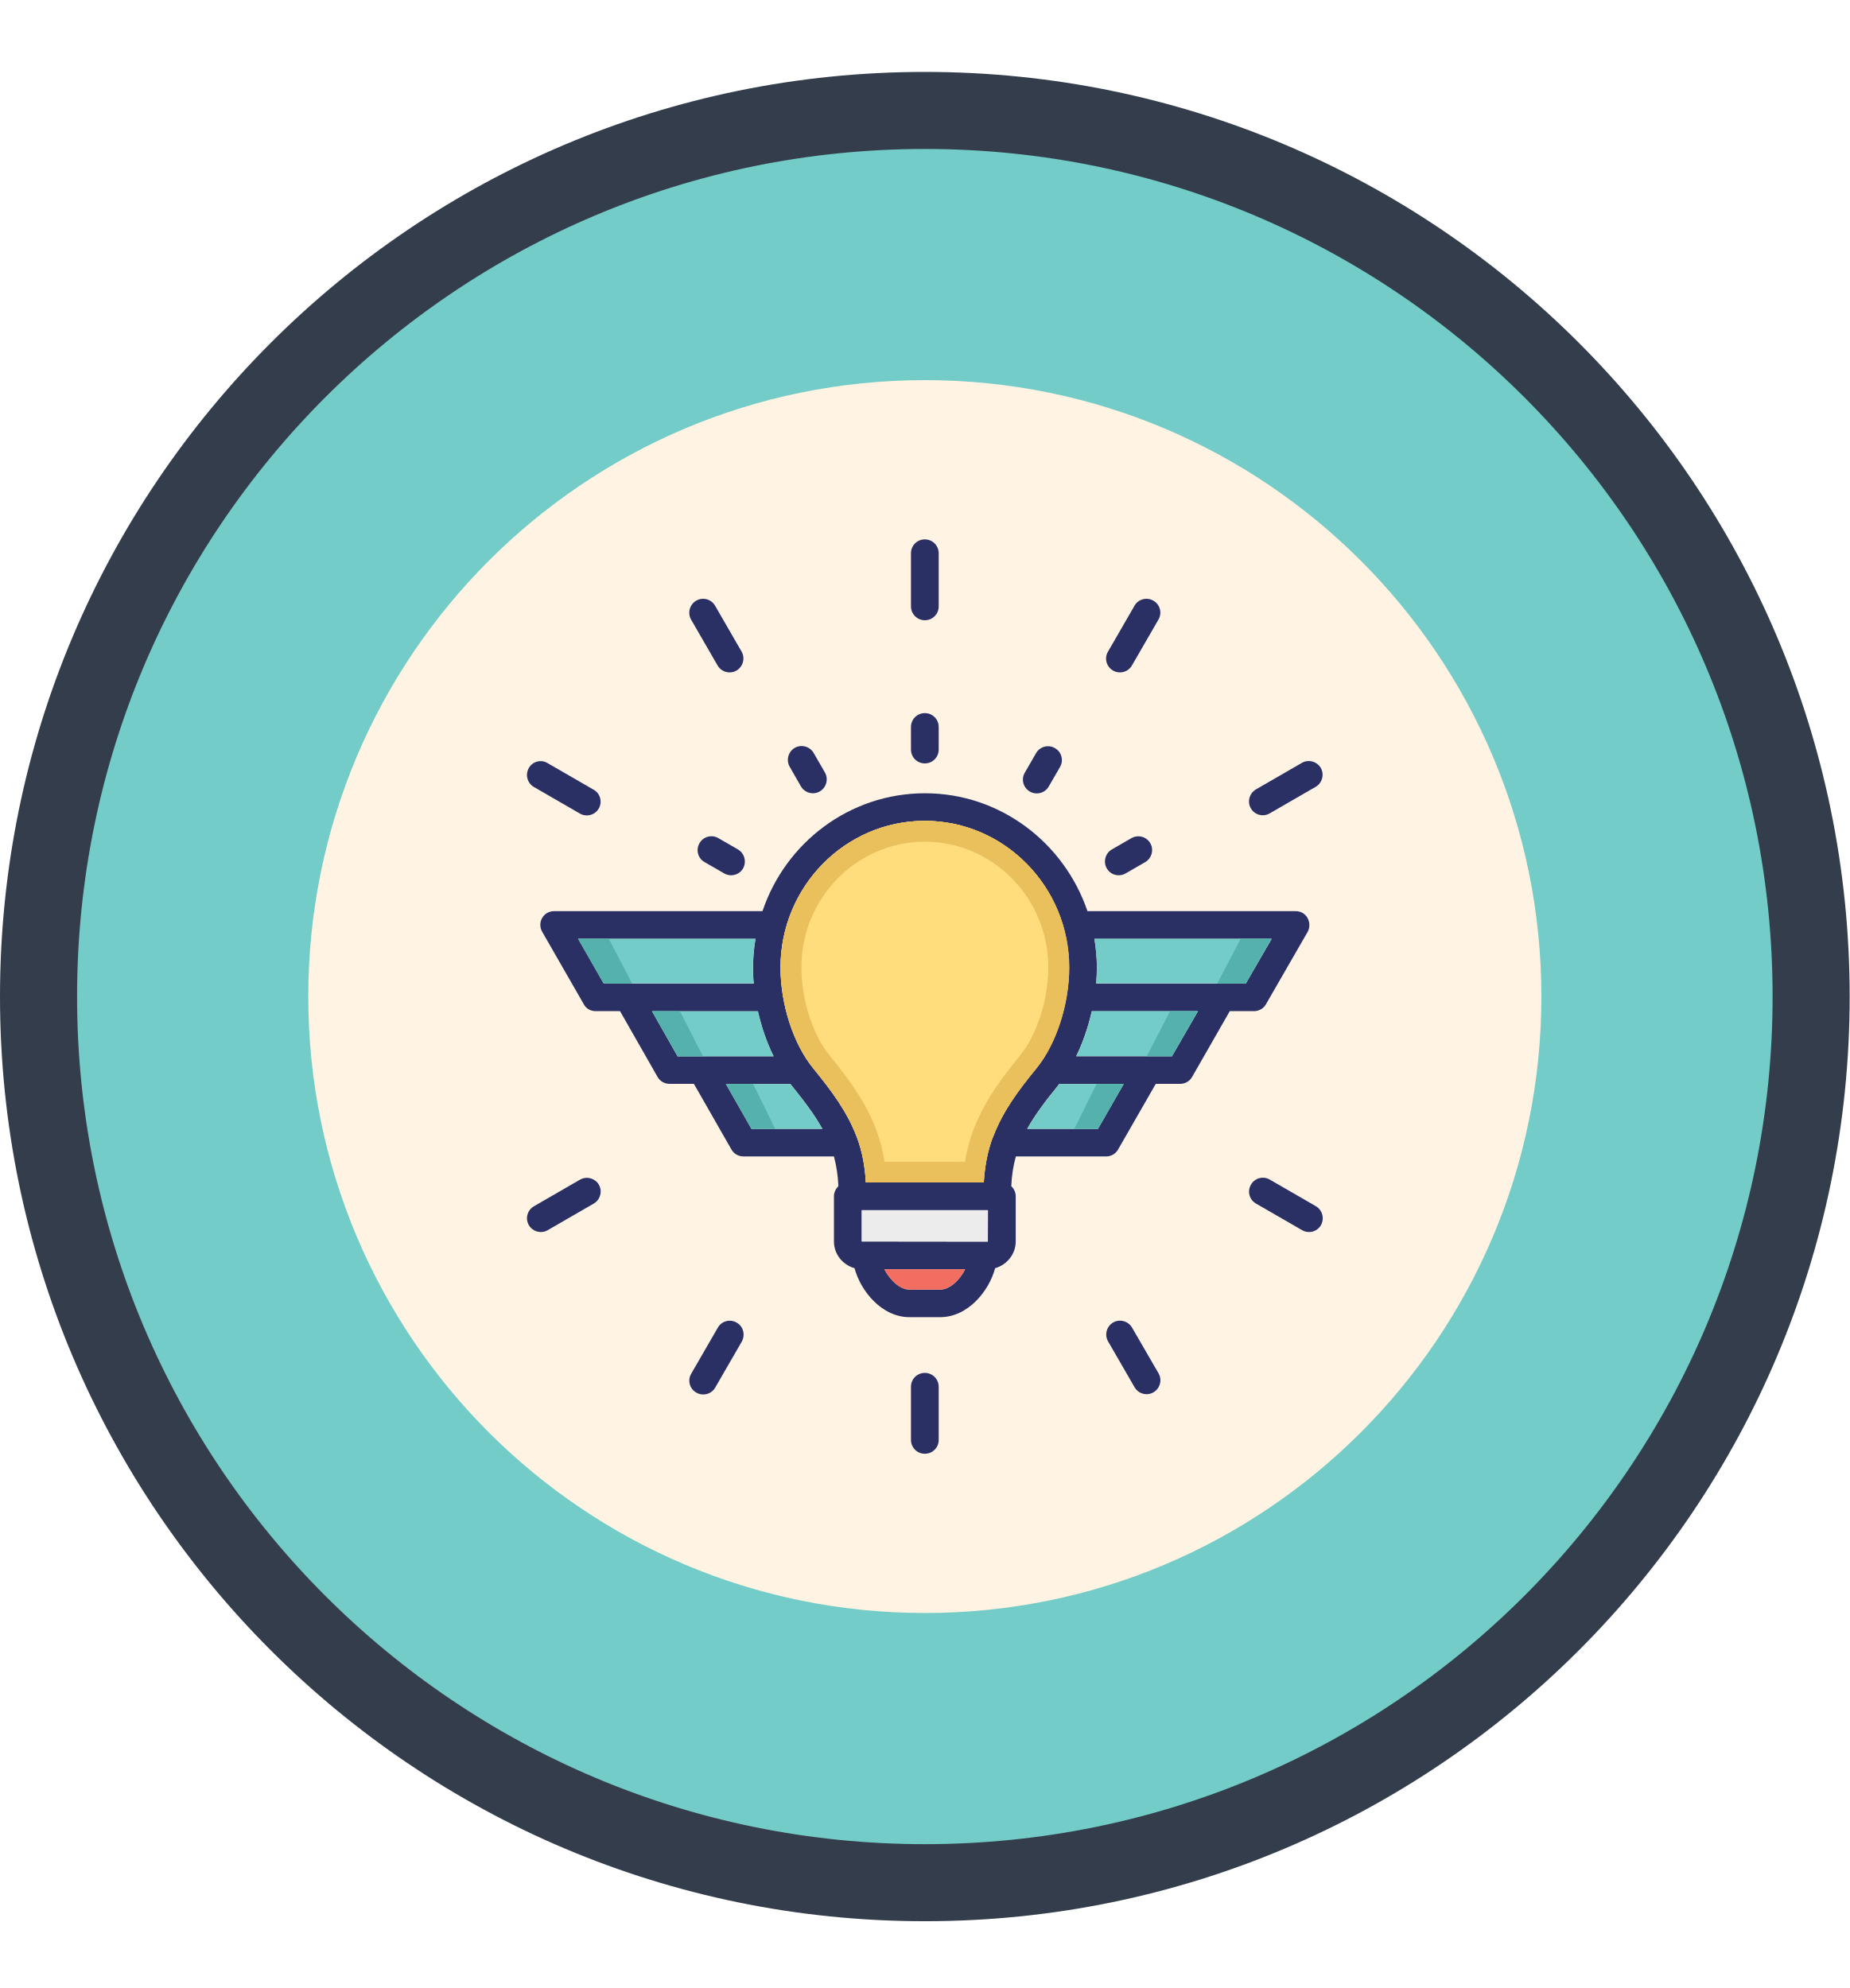
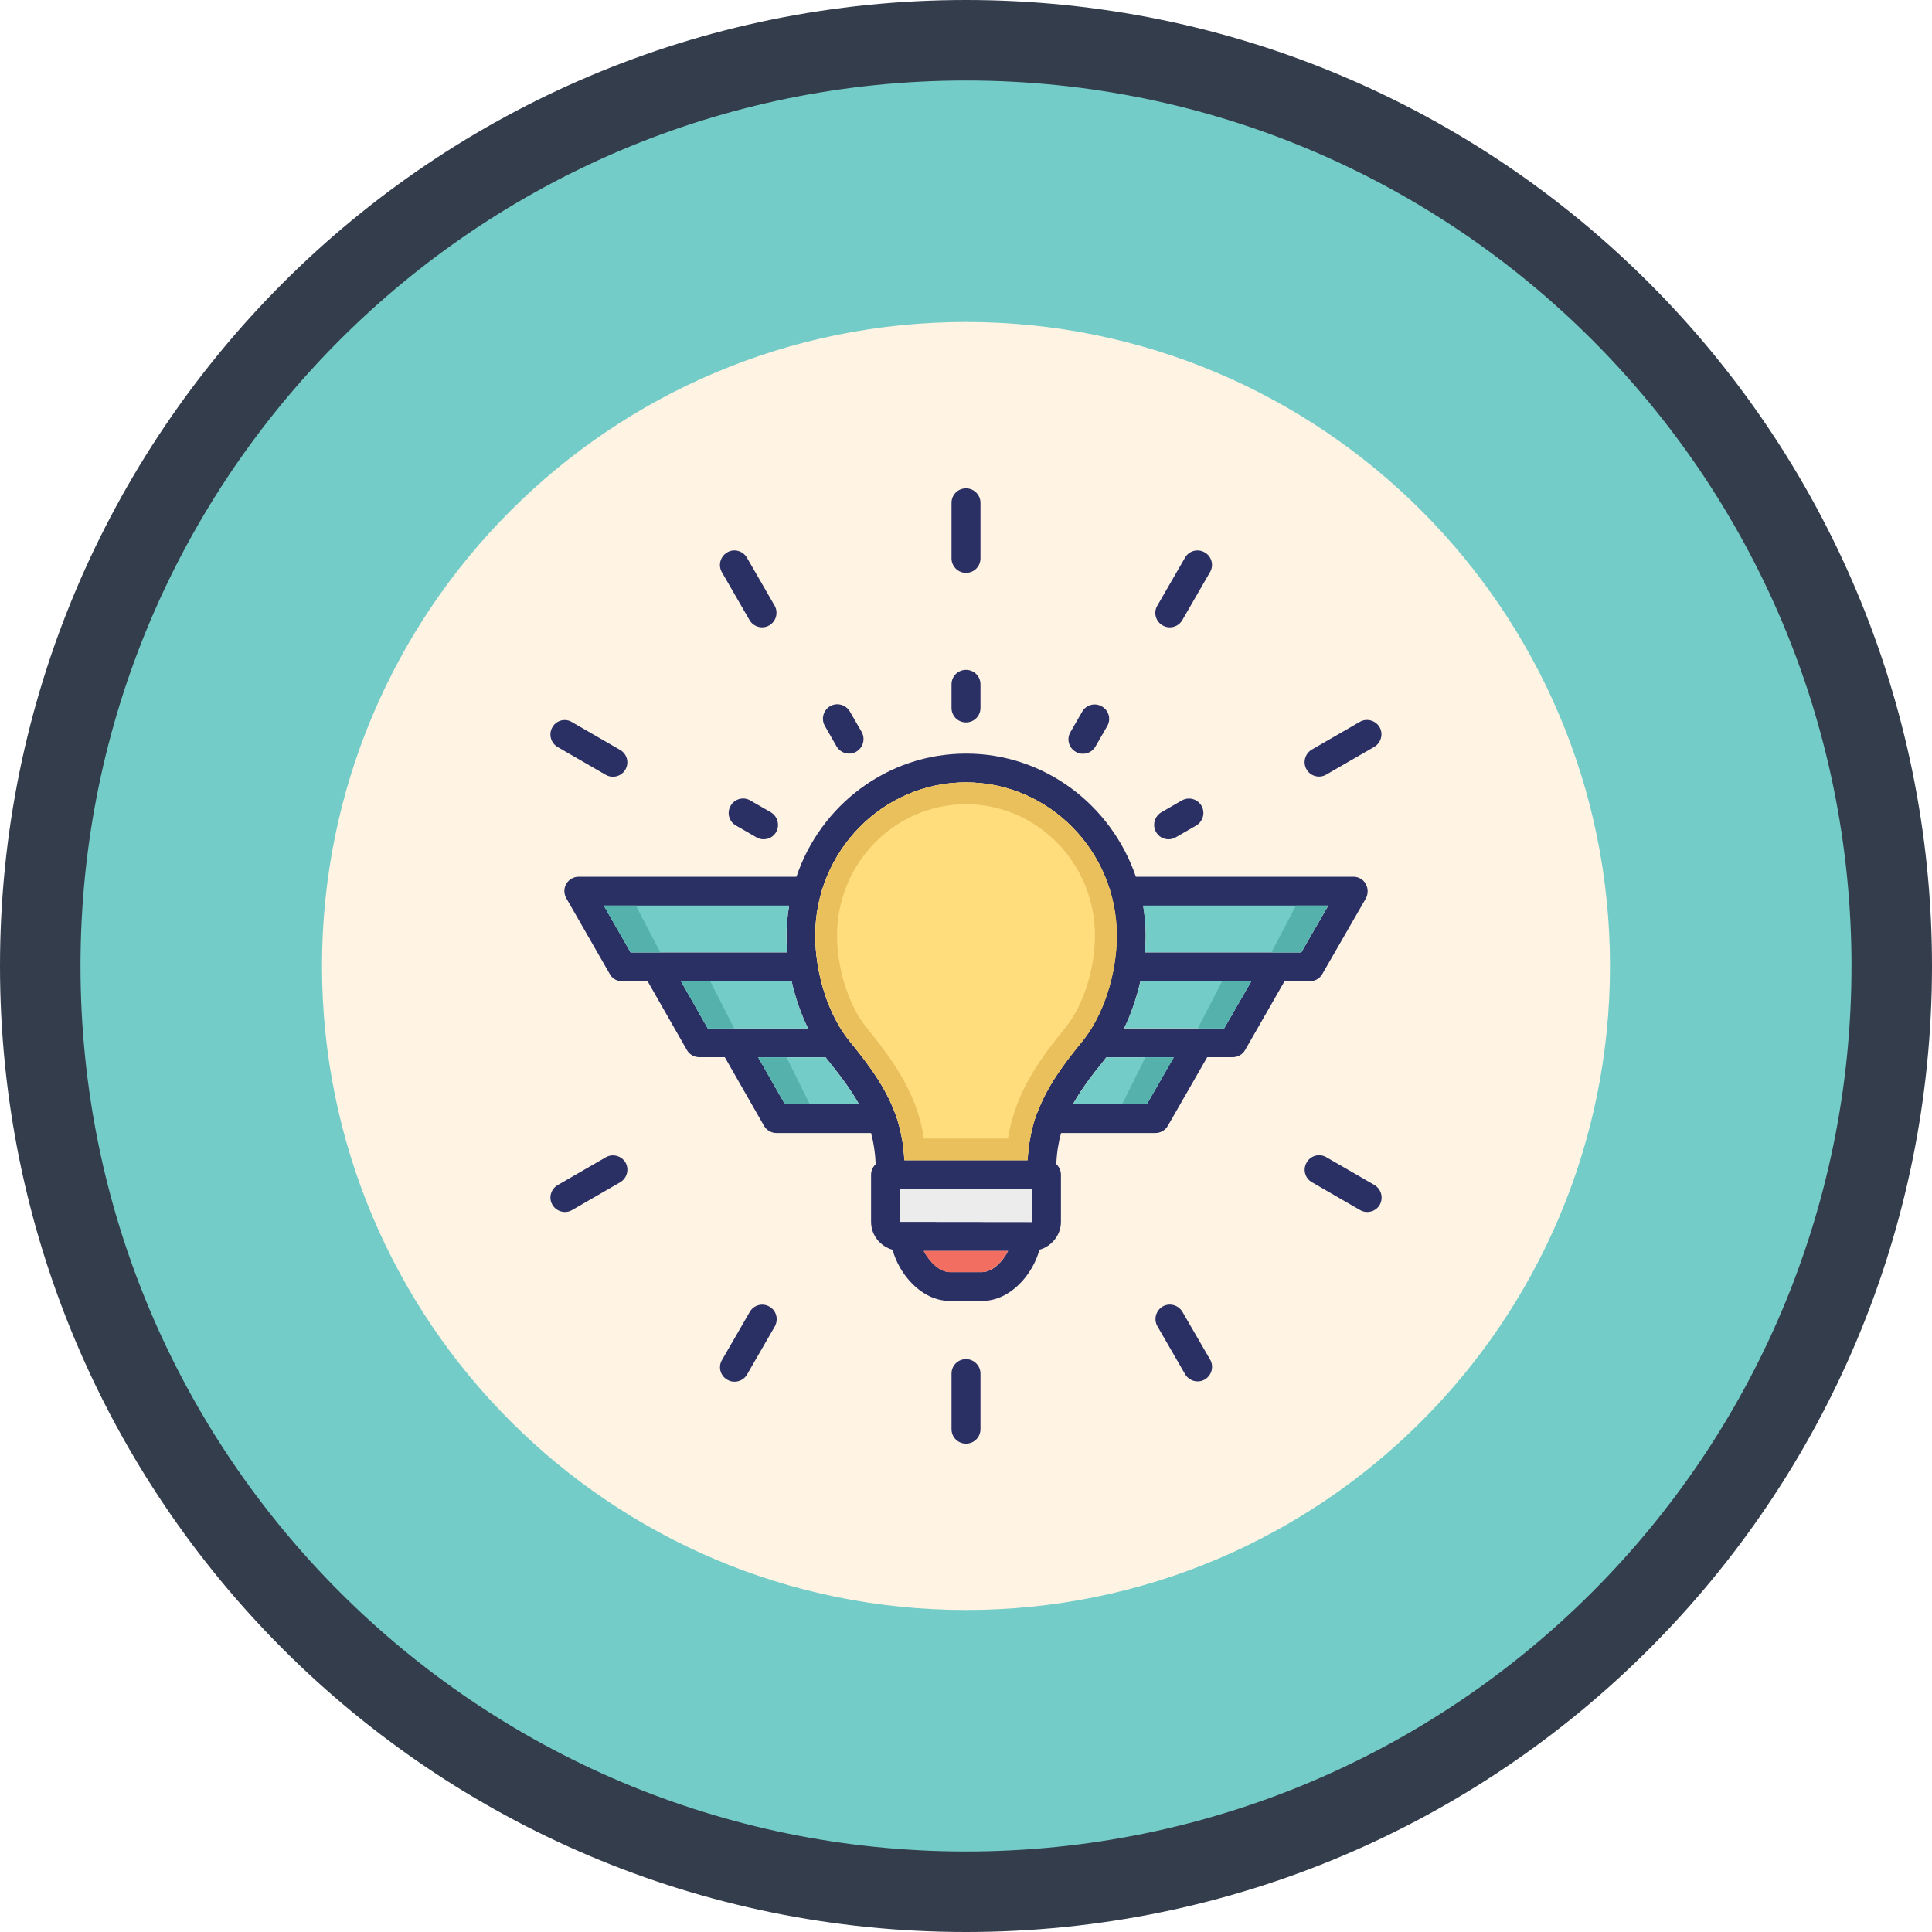
- <svg xmlns="http://www.w3.org/2000/svg" width="360" height="387" viewBox="0 0 360 387" fill="none">
-   <circle cx="180" cy="194" r="172.5" fill="#73CCC7" stroke="#343D4C" stroke-width="15" />
-   <circle cx="180" cy="194" r="120" fill="#FFF3E4" />
-   <path d="M180 120.742C181.502 120.742 182.698 119.546 182.698 118.044V107.698C182.698 106.196 181.474 105 180 105C178.498 105 177.302 106.196 177.302 107.698V118.044C177.302 119.518 178.498 120.742 180 120.742Z" fill="#2A2F64" />
-   <path d="M139.672 129.559C140.172 130.421 141.09 130.894 142.008 130.894C142.453 130.894 142.926 130.782 143.343 130.532C144.622 129.781 145.067 128.14 144.344 126.861L139.171 117.905C138.42 116.626 136.779 116.181 135.5 116.932C134.221 117.683 133.776 119.324 134.499 120.603L139.672 129.559Z" fill="#2A2F64" />
-   <path d="M103.905 153.199L112.861 158.372C113.278 158.622 113.751 158.734 114.196 158.734C115.141 158.734 116.031 158.261 116.532 157.399C117.283 156.119 116.838 154.45 115.531 153.727L106.575 148.554C105.324 147.775 103.655 148.22 102.932 149.5C102.181 150.807 102.626 152.448 103.905 153.199Z" fill="#2A2F64" />
-   <path d="M112.861 229.656L103.905 234.829C102.626 235.58 102.181 237.221 102.932 238.5C103.432 239.362 104.35 239.835 105.268 239.835C105.713 239.835 106.186 239.724 106.603 239.474L115.559 234.3C116.838 233.55 117.283 231.909 116.56 230.629C115.809 229.35 114.14 228.905 112.861 229.656Z" fill="#2A2F64" />
-   <path d="M143.371 257.468C142.092 256.717 140.423 257.162 139.7 258.469L134.527 267.425C133.776 268.704 134.221 270.373 135.528 271.096C135.945 271.347 136.418 271.458 136.863 271.458C137.809 271.458 138.699 270.985 139.199 270.123L144.372 261.167C145.096 259.86 144.678 258.191 143.371 257.468Z" fill="#2A2F64" />
-   <path d="M180 267.258C178.498 267.258 177.302 268.454 177.302 269.956V280.302C177.302 281.804 178.498 283 180 283C181.502 283 182.698 281.804 182.698 280.302V269.956C182.698 268.482 181.502 267.258 180 267.258Z" fill="#2A2F64" />
-   <path d="M220.328 258.441C219.577 257.162 217.937 256.717 216.657 257.44C215.378 258.191 214.933 259.832 215.656 261.111L220.829 270.067C221.33 270.929 222.247 271.402 223.165 271.402C223.61 271.402 224.083 271.291 224.5 271.04C225.78 270.289 226.225 268.649 225.502 267.369L220.328 258.441Z" fill="#2A2F64" />
-   <path d="M256.095 234.801L247.139 229.628C245.86 228.877 244.191 229.322 243.468 230.629C242.717 231.909 243.162 233.577 244.469 234.3L253.425 239.474C253.842 239.724 254.315 239.835 254.76 239.835C255.706 239.835 256.596 239.362 257.096 238.5C257.819 237.193 257.374 235.552 256.095 234.801Z" fill="#2A2F64" />
-   <path d="M245.777 158.706C246.222 158.706 246.695 158.595 247.112 158.344L256.067 153.171C257.347 152.42 257.792 150.779 257.069 149.5C256.318 148.221 254.677 147.776 253.397 148.499L244.442 153.672C243.162 154.423 242.717 156.064 243.441 157.343C243.941 158.233 244.859 158.706 245.777 158.706Z" fill="#2A2F64" />
-   <path d="M216.629 130.532C217.046 130.782 217.519 130.893 217.964 130.893C218.91 130.893 219.8 130.421 220.3 129.558L225.473 120.603C226.224 119.323 225.779 117.655 224.472 116.932C223.193 116.181 221.524 116.626 220.801 117.933L215.628 126.888C214.905 128.14 215.322 129.781 216.629 130.532Z" fill="#2A2F64" />
-   <path d="M254.482 178.703C254.037 177.869 253.147 177.368 252.174 177.368H211.651C207.117 164.046 194.657 154.423 180.028 154.423C165.343 154.423 152.883 164.046 148.405 177.368H107.854C106.881 177.368 105.991 177.869 105.518 178.703C105.045 179.51 105.045 180.539 105.518 181.373L113.612 195.474C114.057 196.336 114.947 196.837 115.92 196.837H120.676L127.991 209.658C128.463 210.493 129.353 210.993 130.327 210.993H135.055L142.37 223.787C142.843 224.622 143.733 225.122 144.706 225.122H162.311C162.784 226.902 163.09 228.821 163.173 230.907C162.673 231.408 162.311 232.103 162.311 232.882V241.671C162.311 244.146 164.008 246.232 166.316 246.872C167.512 251.349 171.628 256.411 177.024 256.411H182.976C188.372 256.411 192.488 251.349 193.684 246.872C195.964 246.232 197.689 244.146 197.689 241.671V232.882C197.689 232.103 197.355 231.436 196.827 230.907C196.91 228.821 197.216 226.902 197.717 225.122H215.266C216.24 225.122 217.13 224.622 217.603 223.787L224.945 210.993H229.673C230.647 210.993 231.537 210.493 232.009 209.658L239.352 196.837H244.052C245.026 196.837 245.916 196.336 246.388 195.502L254.51 181.401C254.955 180.567 254.955 179.538 254.482 178.703ZM117.505 191.469L112.527 182.764H147.042C146.736 184.572 146.569 186.435 146.569 188.354C146.569 189.383 146.597 190.44 146.708 191.469H117.505ZM131.884 205.626L126.906 196.865H147.515C148.21 199.952 149.239 202.928 150.574 205.626H131.884ZM146.263 219.754L141.285 211.021H153.856C153.968 211.188 154.079 211.355 154.218 211.494C156.693 214.553 158.64 217.168 160.058 219.754H146.263ZM182.976 251.043H177.024C175.077 251.043 173.186 249.097 172.129 247.094H187.843C186.842 249.097 184.923 251.043 182.976 251.043ZM192.265 241.698L167.735 241.671V235.58H192.293L192.265 241.698ZM193.294 221.256C193.239 221.34 193.211 221.451 193.155 221.562C192.21 224.121 191.653 226.986 191.459 230.184H168.513C168.347 226.93 167.763 224.038 166.789 221.423C166.789 221.423 166.789 221.395 166.761 221.368C164.926 216.473 161.894 212.412 158.362 208.073C154.413 203.289 151.909 195.53 151.909 188.326C151.909 172.612 164.508 159.791 179.972 159.791C195.464 159.791 208.035 172.612 208.035 188.326C208.035 195.53 205.504 203.289 201.583 208.073C198.217 212.245 195.158 216.333 193.294 221.256ZM213.681 219.754H199.914C201.36 217.168 203.279 214.553 205.782 211.494C205.894 211.327 206.005 211.16 206.144 211.021H218.687L213.681 219.754ZM228.088 205.626H209.453C210.761 202.928 211.79 199.924 212.485 196.865H233.15L228.088 205.626ZM242.467 191.469H213.347C213.431 190.412 213.486 189.355 213.486 188.354C213.486 186.435 213.292 184.572 213.013 182.764H247.501L242.467 191.469Z" fill="#2A2F64" />
-   <path d="M218.715 211.021L213.709 219.755H199.941C201.388 217.168 203.307 214.554 205.81 211.494C205.921 211.327 206.032 211.161 206.171 211.021H218.715Z" fill="#73CCC7" />
-   <path d="M160.059 219.755H146.264L141.285 211.021H153.856C153.968 211.188 154.079 211.355 154.218 211.494C156.665 214.554 158.612 217.168 160.059 219.755Z" fill="#73CCC7" />
-   <path d="M150.546 205.626H131.884L126.906 196.865H147.515C148.21 199.924 149.239 202.928 150.546 205.626Z" fill="#73CCC7" />
-   <path d="M146.542 188.326C146.542 189.355 146.569 190.412 146.681 191.441H117.505L112.527 182.736H147.042C146.736 184.544 146.542 186.407 146.542 188.326Z" fill="#73CCC7" />
-   <path d="M233.15 196.837L228.116 205.598H209.481C210.789 202.9 211.818 199.896 212.513 196.837H233.15Z" fill="#73CCC7" />
-   <path d="M247.473 182.736L242.467 191.441H213.347C213.431 190.384 213.486 189.327 213.486 188.326C213.486 186.407 213.292 184.544 213.014 182.736H247.473Z" fill="#73CCC7" />
-   <path d="M218.715 211.021L213.681 219.755H209.092L213.431 211.021H218.715Z" fill="#54B1AC" />
-   <path d="M150.88 219.755H146.264L141.285 211.021H146.57L150.88 219.755Z" fill="#54B1AC" />
-   <path d="M136.807 205.626H131.884L126.906 196.837H132.329L136.807 205.626Z" fill="#54B1AC" />
-   <path d="M123.04 191.469H117.505L112.499 182.736H118.479L123.04 191.469Z" fill="#54B1AC" />
-   <path d="M233.15 196.837L228.088 205.626H223.193L227.726 196.837H233.15Z" fill="#54B1AC" />
-   <path d="M247.473 182.736L242.467 191.469H236.904L241.493 182.736H247.473Z" fill="#54B1AC" />
-   <path d="M187.843 247.094C186.814 249.097 184.895 251.044 182.948 251.044H176.997C175.05 251.044 173.158 249.097 172.102 247.094H187.843Z" fill="#F16E61" />
-   <path d="M192.265 235.58V241.698L167.707 241.671V235.58H192.265Z" fill="#ECECEC" />
-   <path d="M208.091 188.326C208.091 195.53 205.56 203.289 201.638 208.073C198.217 212.245 195.158 216.333 193.295 221.256C193.239 221.34 193.211 221.451 193.156 221.562C192.21 224.121 191.654 226.986 191.459 230.184H168.514C168.347 226.93 167.763 224.037 166.789 221.423C166.789 221.423 166.789 221.395 166.762 221.367C164.926 216.472 161.894 212.412 158.362 208.073C154.413 203.289 151.91 195.53 151.91 188.326C151.91 172.612 164.509 159.791 179.972 159.791C195.492 159.791 208.091 172.612 208.091 188.326Z" fill="#FFDC7C" />
-   <path d="M180 159.791C164.509 159.791 151.938 172.612 151.938 188.326C151.938 195.53 154.441 203.289 158.39 208.073C161.922 212.412 164.954 216.472 166.789 221.367C166.817 221.395 166.817 221.423 166.817 221.423C167.791 224.037 168.375 226.93 168.542 230.184H191.487C191.682 226.986 192.238 224.121 193.183 221.562C193.239 221.451 193.267 221.34 193.323 221.256C195.186 216.333 198.218 212.245 201.666 208.073C205.588 203.289 208.119 195.53 208.119 188.326C208.091 172.612 195.492 159.791 180 159.791ZM198.496 205.514C195.353 209.38 191.793 213.969 189.623 219.532L189.457 219.949C188.706 221.979 188.149 224.01 187.816 226.151H172.157C171.879 224.26 171.434 222.48 170.822 220.728L170.238 219.142C168.069 213.858 164.759 209.519 161.505 205.514C158.195 201.509 155.97 194.584 155.97 188.326C155.97 174.809 166.762 163.851 180 163.851C193.239 163.851 204.03 174.837 204.03 188.326C204.03 194.556 201.833 201.454 198.496 205.514Z" fill="#EAC05C" />
-   <path d="M180 138.82C178.498 138.82 177.302 140.016 177.302 141.518V145.912C177.302 147.414 178.498 148.61 180 148.61C181.502 148.61 182.698 147.414 182.698 145.912V141.518C182.698 140.016 181.502 138.82 180 138.82Z" fill="#2A2F64" />
-   <path d="M155.887 153.088C156.387 153.95 157.305 154.423 158.223 154.423C158.668 154.423 159.141 154.311 159.558 154.061C160.837 153.31 161.282 151.669 160.559 150.39L158.362 146.58C157.611 145.3 155.97 144.855 154.691 145.578C153.411 146.329 152.966 147.97 153.69 149.25L155.887 153.088Z" fill="#2A2F64" />
-   <path d="M143.621 165.353L139.811 163.156C138.531 162.405 136.863 162.85 136.14 164.157C135.389 165.436 135.834 167.105 137.141 167.828L140.951 170.025C141.368 170.276 141.841 170.387 142.286 170.387C143.232 170.387 144.122 169.914 144.622 169.052C145.346 167.745 144.901 166.104 143.621 165.353Z" fill="#2A2F64" />
-   <path d="M217.742 170.387C218.187 170.387 218.659 170.276 219.077 170.026L222.887 167.829C224.166 167.078 224.611 165.437 223.888 164.157C223.137 162.85 221.496 162.433 220.217 163.156L216.407 165.353C215.127 166.104 214.682 167.745 215.405 169.025C215.906 169.915 216.796 170.387 217.742 170.387Z" fill="#2A2F64" />
-   <path d="M200.442 154.089C200.86 154.34 201.332 154.451 201.777 154.451C202.723 154.451 203.613 153.978 204.114 153.116L206.311 149.305C207.062 148.026 206.617 146.357 205.31 145.634C204.03 144.883 202.362 145.328 201.638 146.635L199.441 150.446C198.718 151.697 199.135 153.338 200.442 154.089Z" fill="#2A2F64" />
+ <svg xmlns="http://www.w3.org/2000/svg" width="360" height="360" viewBox="0 0 360 360" fill="none">
+   <circle cx="180" cy="180" r="172.5" fill="#73CCC7" stroke="#343D4C" stroke-width="15" />
+   <circle cx="180" cy="180" r="120" fill="#FFF3E4" />
+   <path d="M180 106.742C181.502 106.742 182.698 105.546 182.698 104.044V93.698C182.698 92.196 181.474 91 180 91C178.498 91 177.302 92.196 177.302 93.698V104.044C177.302 105.518 178.498 106.742 180 106.742Z" fill="#2A2F64" />
+   <path d="M139.672 115.558C140.172 116.42 141.09 116.893 142.008 116.893C142.453 116.893 142.926 116.782 143.343 116.531C144.622 115.781 145.067 114.14 144.344 112.86L139.171 103.905C138.42 102.625 136.779 102.18 135.5 102.931C134.221 103.682 133.776 105.323 134.499 106.602L139.672 115.558Z" fill="#2A2F64" />
+   <path d="M103.905 139.199L112.861 144.372C113.278 144.622 113.751 144.734 114.196 144.734C115.141 144.734 116.031 144.261 116.532 143.399C117.283 142.119 116.838 140.45 115.531 139.727L106.575 134.554C105.324 133.775 103.655 134.22 102.932 135.5C102.181 136.807 102.626 138.448 103.905 139.199Z" fill="#2A2F64" />
+   <path d="M112.861 215.656L103.905 220.829C102.626 221.58 102.181 223.221 102.932 224.5C103.432 225.362 104.35 225.835 105.268 225.835C105.713 225.835 106.186 225.724 106.603 225.474L115.559 220.3C116.838 219.55 117.283 217.909 116.56 216.629C115.809 215.35 114.14 214.905 112.861 215.656Z" fill="#2A2F64" />
+   <path d="M143.371 243.468C142.092 242.717 140.423 243.162 139.7 244.469L134.527 253.425C133.776 254.704 134.221 256.373 135.528 257.096C135.945 257.347 136.418 257.458 136.863 257.458C137.809 257.458 138.699 256.985 139.199 256.123L144.372 247.167C145.096 245.86 144.678 244.191 143.371 243.468Z" fill="#2A2F64" />
+   <path d="M180 253.258C178.498 253.258 177.302 254.454 177.302 255.956V266.302C177.302 267.804 178.498 269 180 269C181.502 269 182.698 267.804 182.698 266.302V255.956C182.698 254.482 181.502 253.258 180 253.258Z" fill="#2A2F64" />
+   <path d="M220.328 244.441C219.577 243.162 217.937 242.717 216.657 243.44C215.378 244.191 214.933 245.832 215.656 247.111L220.829 256.067C221.33 256.929 222.247 257.402 223.165 257.402C223.61 257.402 224.083 257.291 224.5 257.04C225.78 256.289 226.225 254.649 225.502 253.369L220.328 244.441Z" fill="#2A2F64" />
+   <path d="M256.095 220.801L247.139 215.627C245.86 214.876 244.191 215.321 243.468 216.629C242.717 217.908 243.162 219.577 244.469 220.3L253.425 225.473C253.842 225.723 254.315 225.835 254.76 225.835C255.706 225.835 256.596 225.362 257.096 224.5C257.819 223.192 257.374 221.551 256.095 220.801Z" fill="#2A2F64" />
+   <path d="M245.777 144.706C246.222 144.706 246.695 144.595 247.112 144.344L256.067 139.171C257.347 138.42 257.792 136.779 257.069 135.5C256.318 134.221 254.677 133.776 253.397 134.499L244.442 139.672C243.162 140.423 242.717 142.064 243.441 143.343C243.941 144.233 244.859 144.706 245.777 144.706Z" fill="#2A2F64" />
+   <path d="M216.629 116.531C217.046 116.782 217.519 116.893 217.964 116.893C218.91 116.893 219.8 116.42 220.3 115.558L225.473 106.602C226.224 105.323 225.779 103.654 224.472 102.931C223.193 102.18 221.524 102.625 220.801 103.932L215.628 112.888C214.905 114.14 215.322 115.78 216.629 116.531Z" fill="#2A2F64" />
+   <path d="M254.482 164.703C254.037 163.869 253.147 163.368 252.174 163.368H211.651C207.117 150.046 194.657 140.423 180.028 140.423C165.343 140.423 152.883 150.046 148.405 163.368H107.854C106.881 163.368 105.991 163.869 105.518 164.703C105.045 165.51 105.045 166.539 105.518 167.373L113.612 181.474C114.057 182.336 114.947 182.837 115.92 182.837H120.676L127.991 195.658C128.463 196.493 129.353 196.993 130.327 196.993H135.055L142.37 209.787C142.843 210.622 143.733 211.122 144.706 211.122H162.311C162.784 212.902 163.09 214.821 163.173 216.907C162.673 217.408 162.311 218.103 162.311 218.882V227.671C162.311 230.146 164.008 232.232 166.316 232.872C167.512 237.349 171.628 242.411 177.024 242.411H182.976C188.372 242.411 192.488 237.349 193.684 232.872C195.964 232.232 197.689 230.146 197.689 227.671V218.882C197.689 218.103 197.355 217.436 196.827 216.907C196.91 214.821 197.216 212.902 197.717 211.122H215.266C216.24 211.122 217.13 210.622 217.603 209.787L224.945 196.993H229.673C230.647 196.993 231.537 196.493 232.009 195.658L239.352 182.837H244.052C245.026 182.837 245.916 182.336 246.388 181.502L254.51 167.401C254.955 166.567 254.955 165.538 254.482 164.703ZM117.505 177.469L112.527 168.764H147.042C146.736 170.572 146.569 172.435 146.569 174.354C146.569 175.383 146.597 176.44 146.708 177.469H117.505ZM131.884 191.626L126.906 182.865H147.515C148.21 185.952 149.239 188.928 150.574 191.626H131.884ZM146.263 205.754L141.285 197.021H153.856C153.968 197.188 154.079 197.355 154.218 197.494C156.693 200.553 158.64 203.168 160.058 205.754H146.263ZM182.976 237.043H177.024C175.077 237.043 173.186 235.097 172.129 233.094H187.843C186.842 235.097 184.923 237.043 182.976 237.043ZM192.265 227.698L167.735 227.671V221.58H192.293L192.265 227.698ZM193.294 207.256C193.239 207.34 193.211 207.451 193.155 207.562C192.21 210.121 191.653 212.986 191.459 216.184H168.513C168.347 212.93 167.763 210.038 166.789 207.423C166.789 207.423 166.789 207.395 166.761 207.368C164.926 202.473 161.894 198.412 158.362 194.073C154.413 189.289 151.909 181.53 151.909 174.326C151.909 158.612 164.508 145.791 179.972 145.791C195.464 145.791 208.035 158.612 208.035 174.326C208.035 181.53 205.504 189.289 201.583 194.073C198.217 198.245 195.158 202.333 193.294 207.256ZM213.681 205.754H199.914C201.36 203.168 203.279 200.553 205.782 197.494C205.894 197.327 206.005 197.16 206.144 197.021H218.687L213.681 205.754ZM228.088 191.626H209.453C210.761 188.928 211.79 185.924 212.485 182.865H233.15L228.088 191.626ZM242.467 177.469H213.347C213.431 176.412 213.486 175.355 213.486 174.354C213.486 172.435 213.292 170.572 213.013 168.764H247.501L242.467 177.469Z" fill="#2A2F64" />
+   <path d="M218.715 197.021L213.709 205.755H199.941C201.388 203.168 203.307 200.554 205.81 197.494C205.921 197.327 206.032 197.161 206.171 197.021H218.715Z" fill="#73CCC7" />
+   <path d="M160.059 205.755H146.264L141.285 197.021H153.856C153.968 197.188 154.079 197.355 154.218 197.494C156.665 200.554 158.612 203.168 160.059 205.755Z" fill="#73CCC7" />
+   <path d="M150.546 191.625H131.884L126.906 182.864H147.515C148.21 185.924 149.239 188.927 150.546 191.625Z" fill="#73CCC7" />
+   <path d="M146.542 174.327C146.542 175.356 146.569 176.413 146.681 177.442H117.505L112.527 168.736H147.042C146.736 170.544 146.542 172.408 146.542 174.327Z" fill="#73CCC7" />
+   <path d="M233.15 182.837L228.116 191.598H209.481C210.789 188.9 211.818 185.896 212.513 182.837H233.15Z" fill="#73CCC7" />
+   <path d="M247.473 168.736L242.467 177.442H213.347C213.431 176.385 213.486 175.328 213.486 174.327C213.486 172.408 213.292 170.544 213.014 168.736H247.473Z" fill="#73CCC7" />
+   <path d="M218.715 197.021L213.681 205.755H209.092L213.431 197.021H218.715Z" fill="#54B1AC" />
+   <path d="M150.88 205.755H146.264L141.285 197.021H146.57L150.88 205.755Z" fill="#54B1AC" />
+   <path d="M136.807 191.626H131.884L126.906 182.837H132.329L136.807 191.626Z" fill="#54B1AC" />
+   <path d="M123.04 177.469H117.505L112.499 168.736H118.479L123.04 177.469Z" fill="#54B1AC" />
+   <path d="M233.15 182.837L228.088 191.626H223.193L227.726 182.837H233.15Z" fill="#54B1AC" />
+   <path d="M247.473 168.736L242.467 177.469H236.904L241.493 168.736H247.473Z" fill="#54B1AC" />
+   <path d="M187.843 233.094C186.814 235.096 184.895 237.043 182.948 237.043H176.997C175.05 237.043 173.158 235.096 172.102 233.094H187.843Z" fill="#F16E61" />
+   <path d="M192.265 221.58V227.699L167.707 227.671V221.58H192.265Z" fill="#ECECEC" />
+   <path d="M208.091 174.327C208.091 181.53 205.56 189.29 201.638 194.074C198.217 198.245 195.158 202.334 193.295 207.257C193.239 207.34 193.211 207.451 193.156 207.563C192.21 210.121 191.654 212.986 191.459 216.184H168.514C168.347 212.93 167.763 210.038 166.789 207.424C166.789 207.424 166.789 207.396 166.762 207.368C164.926 202.473 161.894 198.412 158.362 194.074C154.413 189.29 151.91 181.53 151.91 174.327C151.91 158.613 164.509 145.791 179.972 145.791C195.492 145.791 208.091 158.613 208.091 174.327Z" fill="#FFDC7C" />
+   <path d="M180 145.791C164.509 145.791 151.938 158.613 151.938 174.327C151.938 181.53 154.441 189.29 158.39 194.074C161.922 198.412 164.954 202.473 166.789 207.368C166.817 207.396 166.817 207.424 166.817 207.424C167.791 210.038 168.375 212.93 168.542 216.184H191.487C191.682 212.986 192.238 210.121 193.183 207.563C193.239 207.451 193.267 207.34 193.323 207.257C195.186 202.334 198.218 198.245 201.666 194.074C205.588 189.29 208.119 181.53 208.119 174.327C208.091 158.613 195.492 145.791 180 145.791ZM198.496 191.515C195.353 195.381 191.793 199.97 189.623 205.532L189.457 205.949C188.706 207.98 188.149 210.01 187.816 212.152H172.157C171.879 210.26 171.434 208.48 170.822 206.728L170.238 205.143C168.069 199.859 164.759 195.52 161.505 191.515C158.195 187.51 155.97 180.584 155.97 174.327C155.97 160.81 166.762 149.852 180 149.852C193.239 149.852 204.03 160.838 204.03 174.327C204.03 180.557 201.833 187.454 198.496 191.515Z" fill="#EAC05C" />
+   <path d="M180 124.82C178.498 124.82 177.302 126.016 177.302 127.518V131.913C177.302 133.414 178.498 134.61 180 134.61C181.502 134.61 182.698 133.414 182.698 131.913V127.518C182.698 126.016 181.502 124.82 180 124.82Z" fill="#2A2F64" />
+   <path d="M155.887 139.088C156.387 139.95 157.305 140.423 158.223 140.423C158.668 140.423 159.141 140.312 159.558 140.062C160.837 139.311 161.282 137.67 160.559 136.39L158.362 132.58C157.611 131.301 155.97 130.856 154.691 131.579C153.411 132.33 152.966 133.971 153.69 135.25L155.887 139.088Z" fill="#2A2F64" />
+   <path d="M143.621 151.353L139.811 149.156C138.531 148.405 136.863 148.85 136.14 150.157C135.389 151.436 135.834 153.105 137.141 153.828L140.951 156.025C141.368 156.276 141.841 156.387 142.286 156.387C143.232 156.387 144.122 155.914 144.622 155.052C145.346 153.745 144.901 152.104 143.621 151.353Z" fill="#2A2F64" />
+   <path d="M217.742 156.387C218.187 156.387 218.659 156.276 219.077 156.026L222.887 153.829C224.166 153.078 224.611 151.437 223.888 150.157C223.137 148.85 221.496 148.433 220.217 149.156L216.407 151.353C215.127 152.104 214.682 153.745 215.405 155.025C215.906 155.915 216.796 156.387 217.742 156.387Z" fill="#2A2F64" />
+   <path d="M200.442 140.089C200.86 140.34 201.332 140.451 201.777 140.451C202.723 140.451 203.613 139.978 204.114 139.116L206.311 135.305C207.062 134.026 206.617 132.357 205.31 131.634C204.03 130.883 202.362 131.328 201.638 132.635L199.441 136.446C198.718 137.697 199.135 139.338 200.442 140.089Z" fill="#2A2F64" />
</svg>
